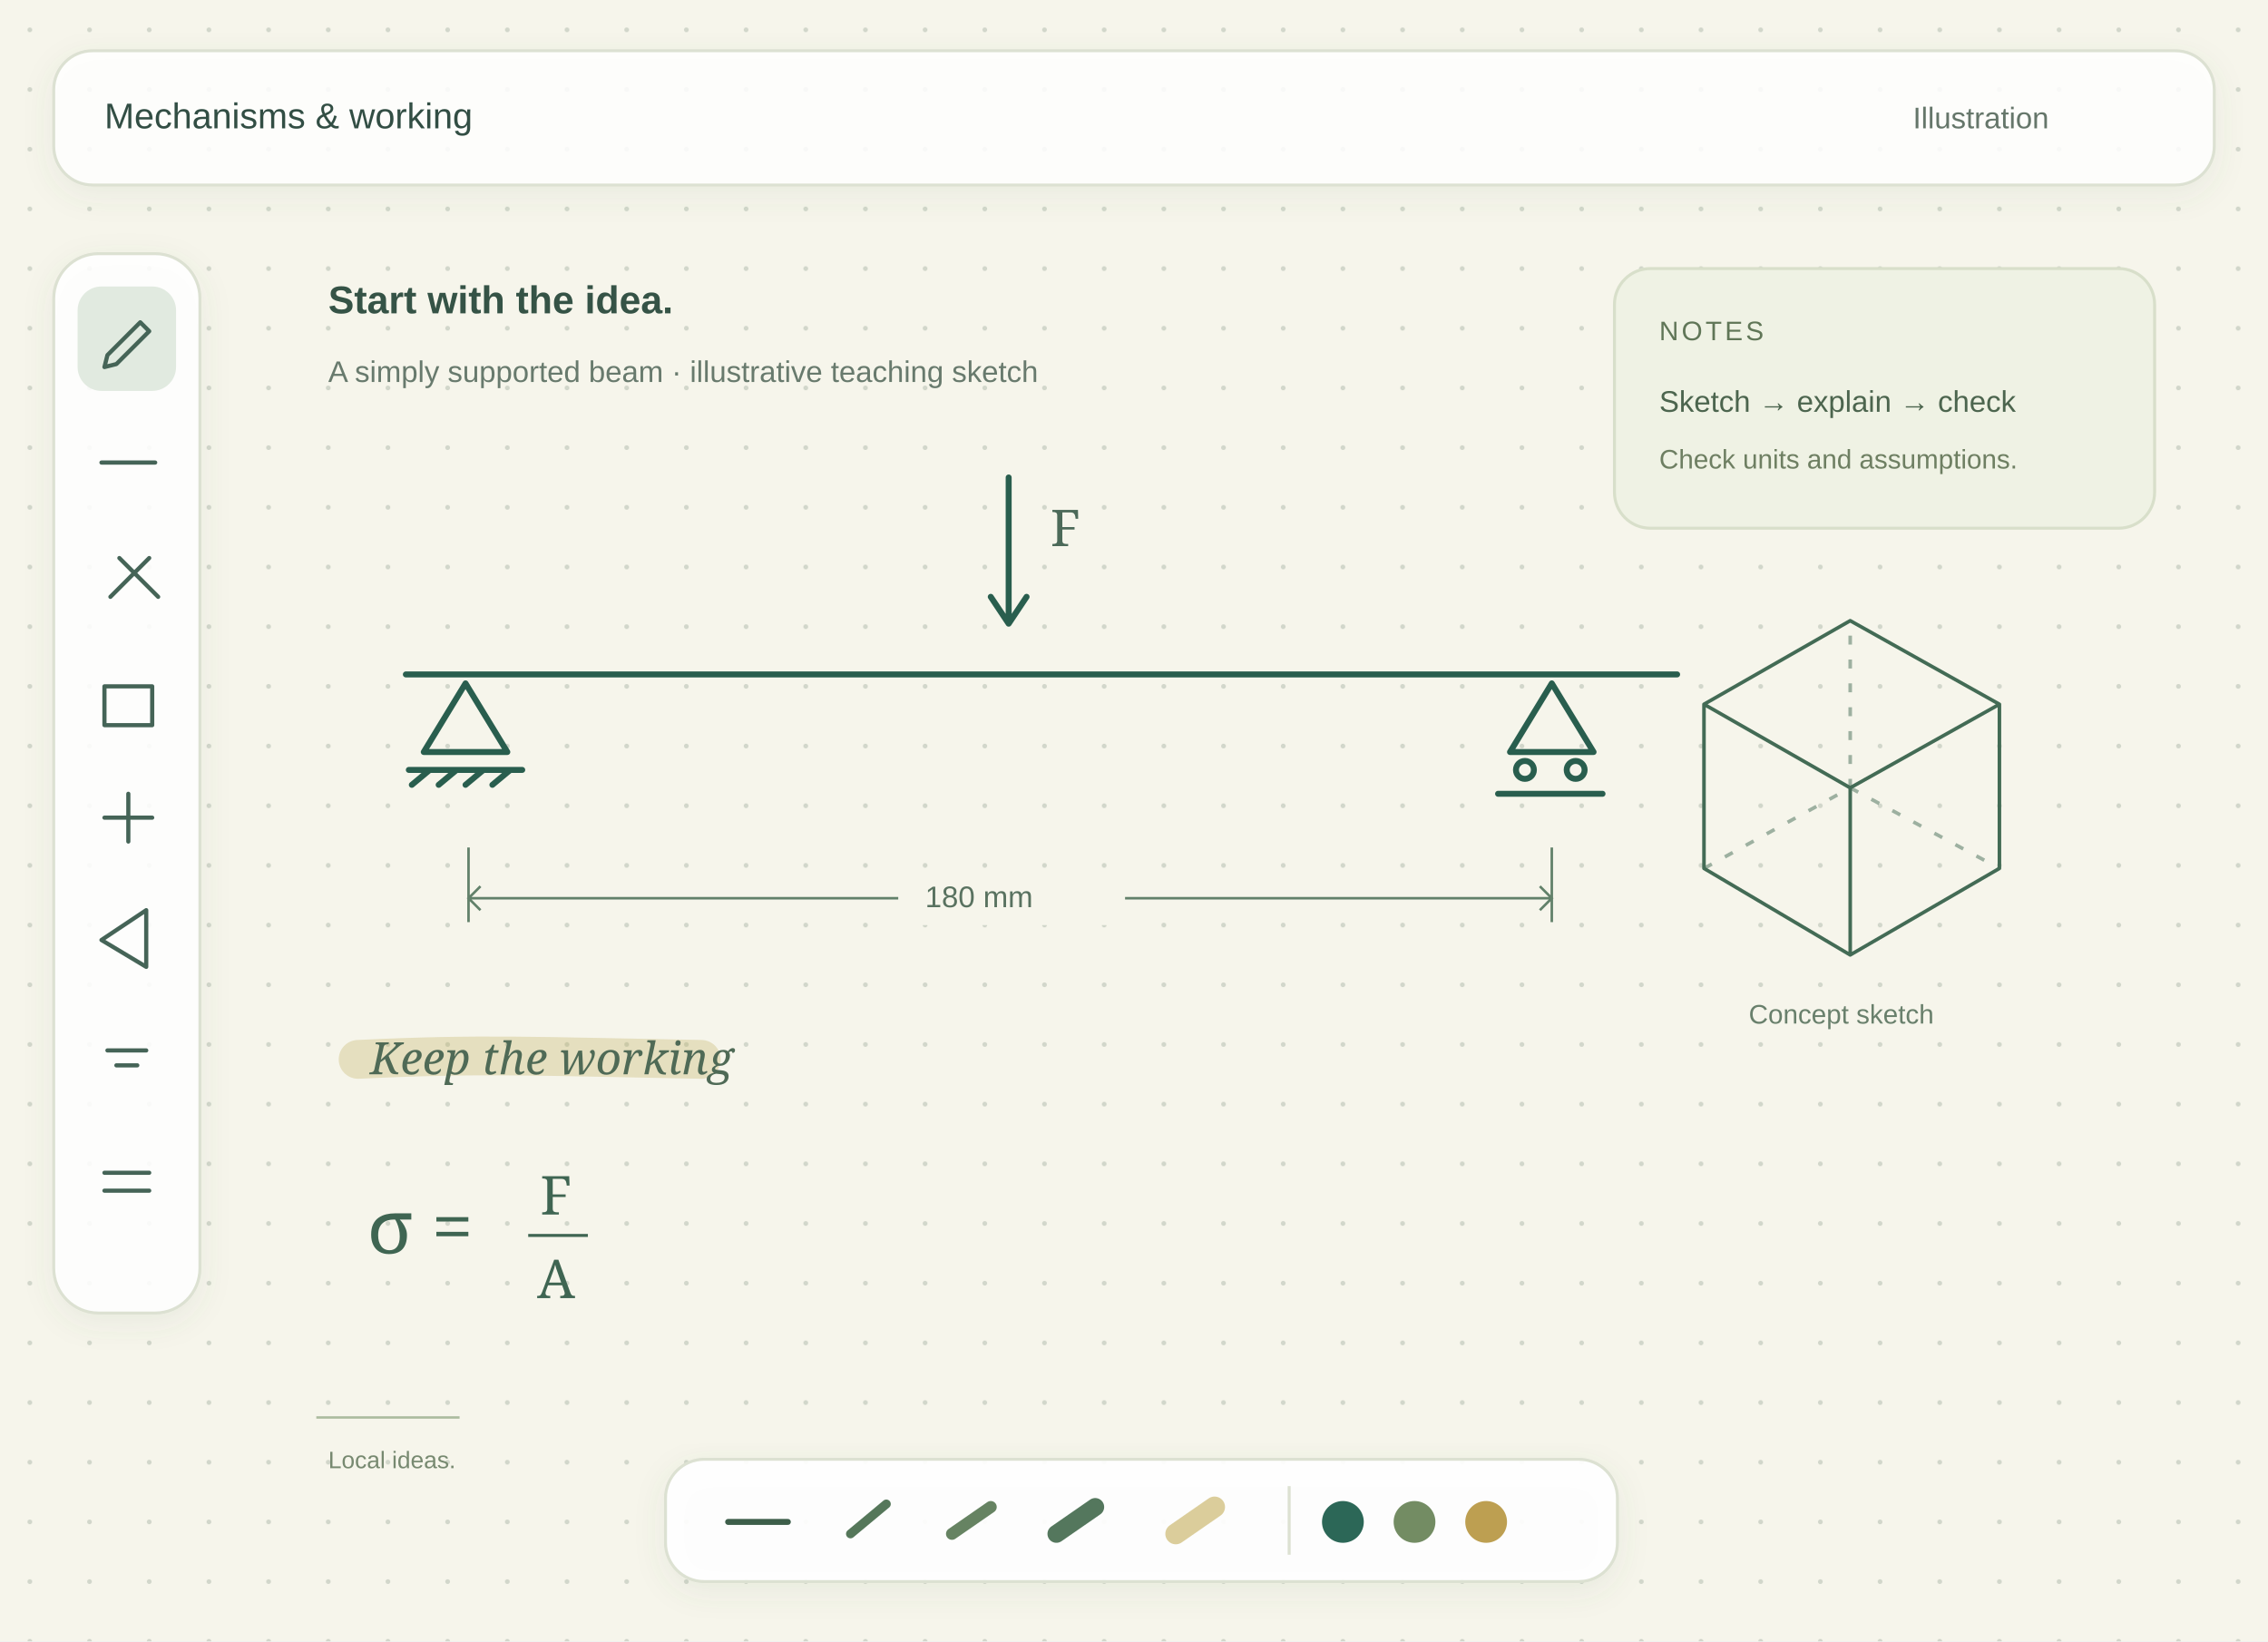
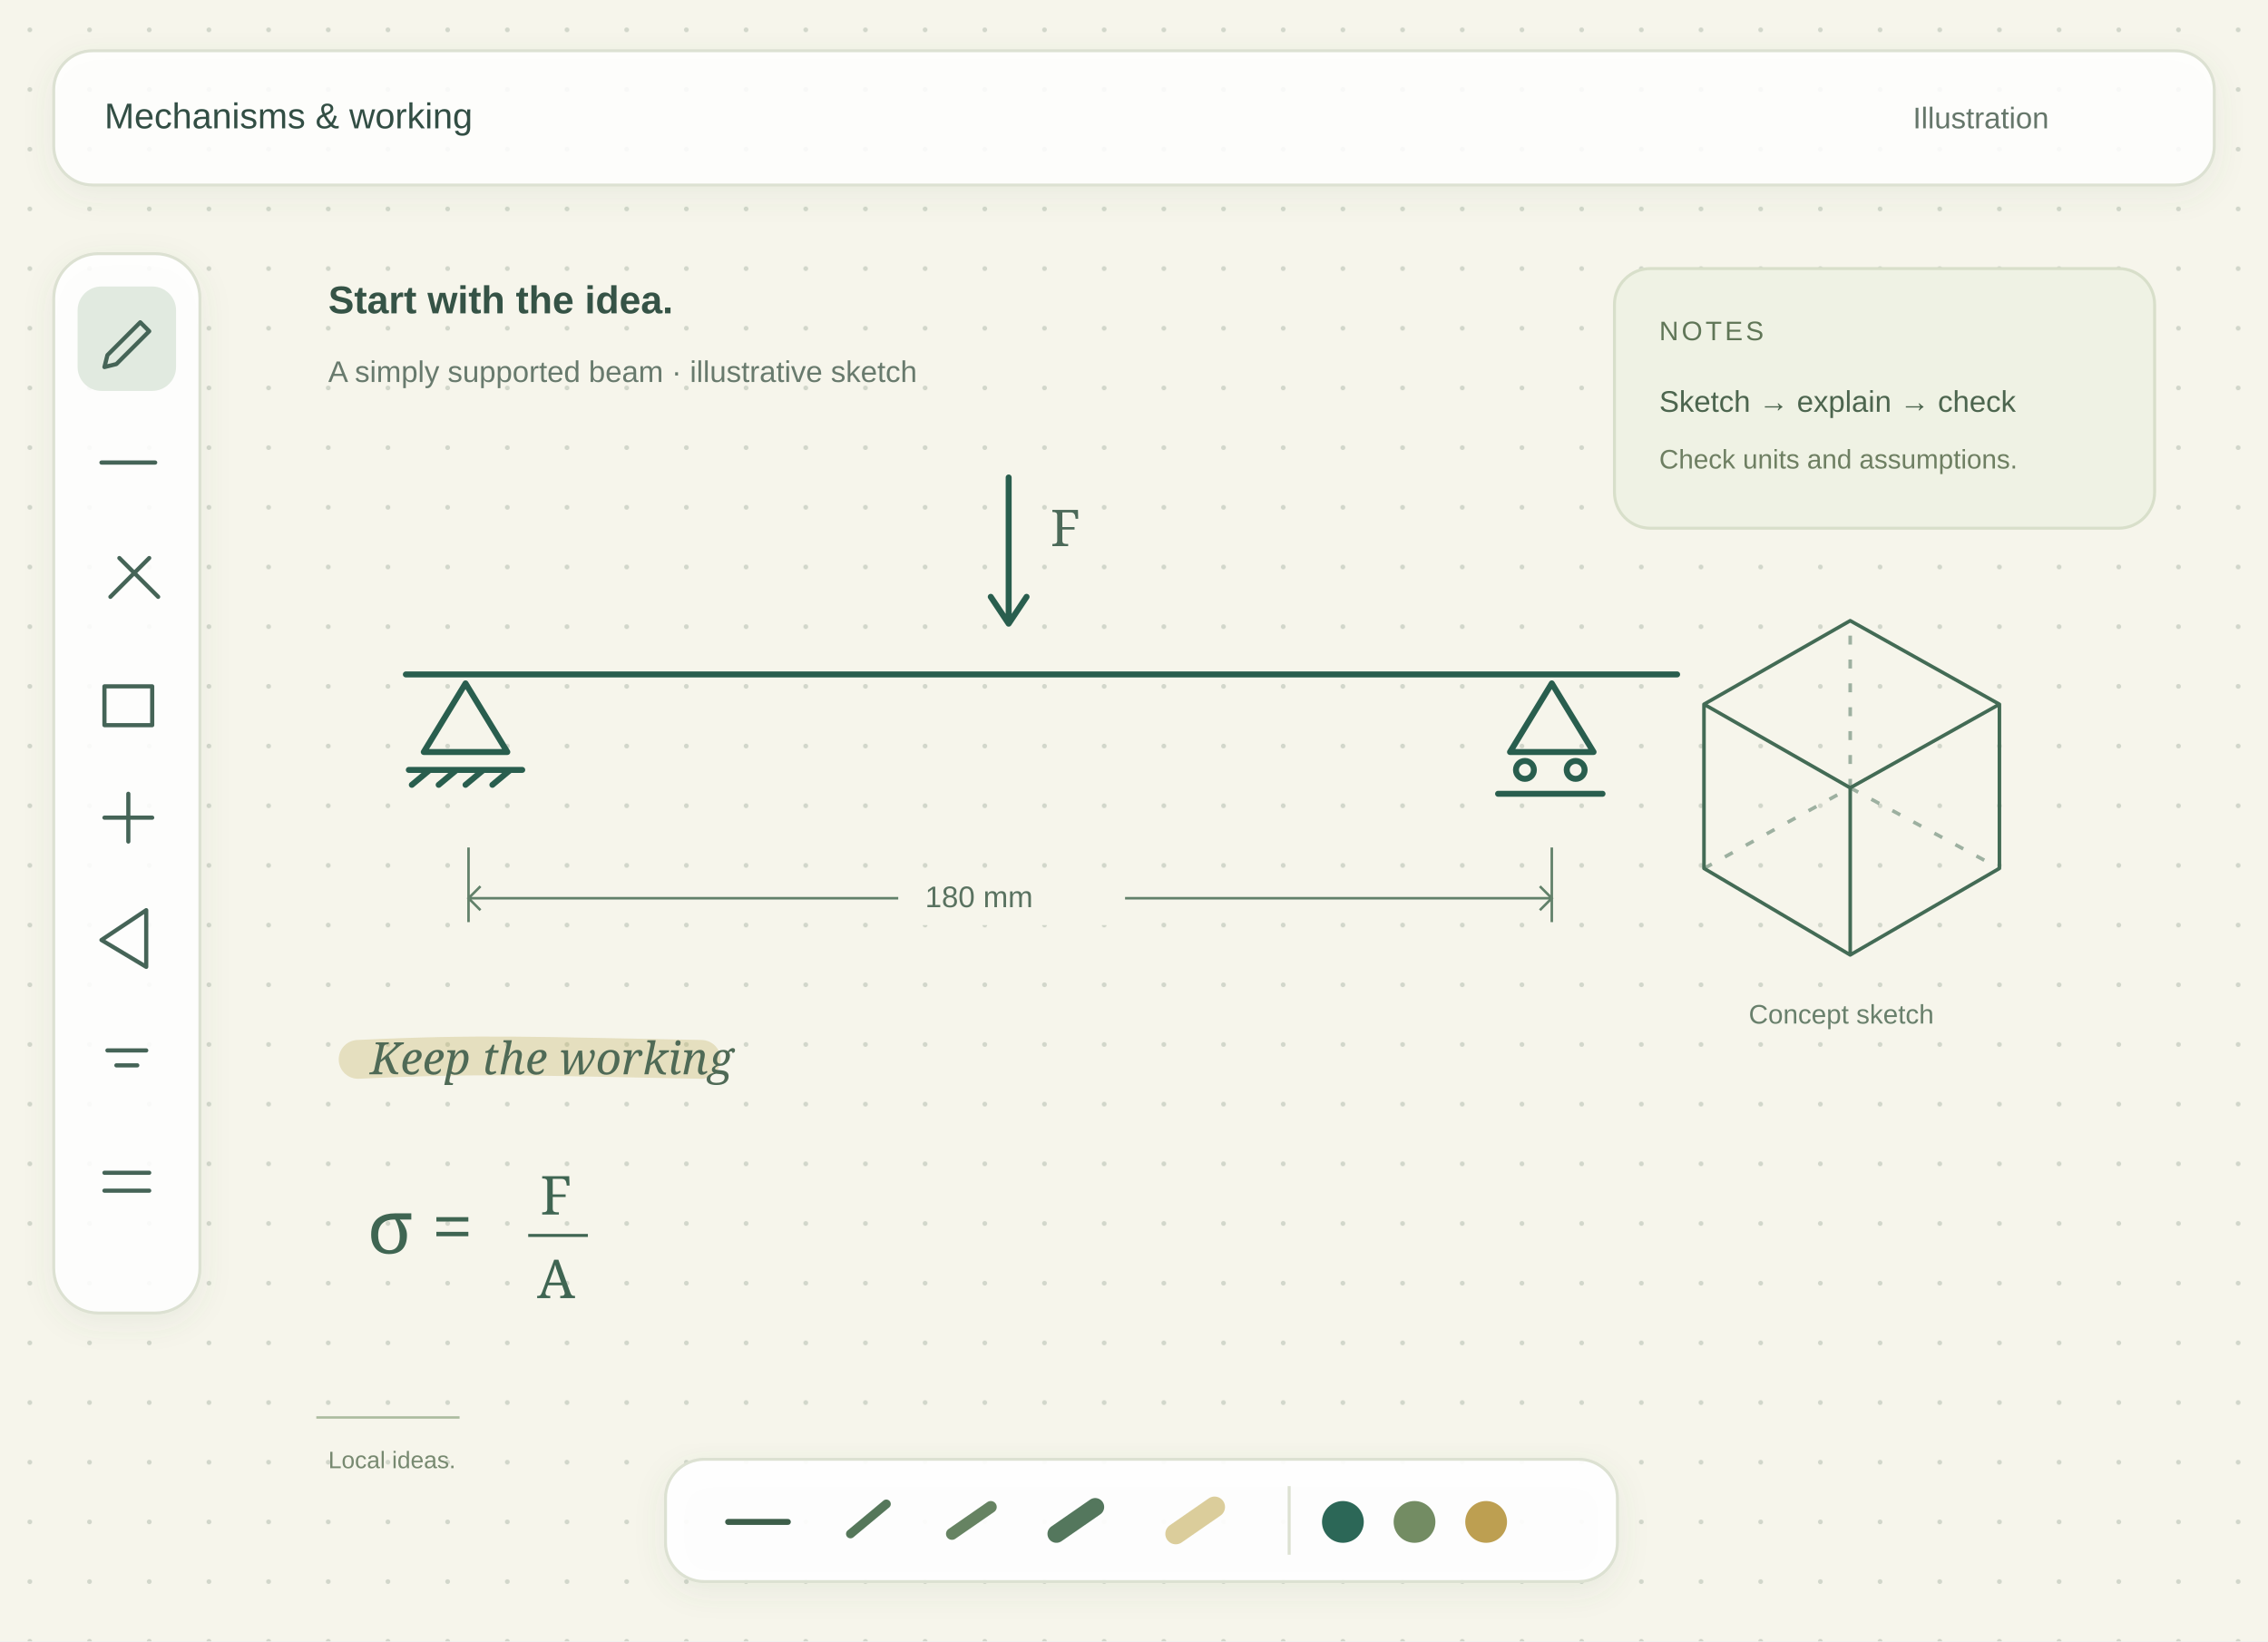
<svg xmlns="http://www.w3.org/2000/svg" viewBox="0 0 760 550" role="img" aria-labelledby="title desc">
  <defs>
    <pattern id="dots" width="20" height="20" patternUnits="userSpaceOnUse">
      <circle cx="10" cy="10" r=".8" fill="#a6b2a4" opacity=".45" />
    </pattern>
    <filter id="shadow" x="-20%" y="-20%" width="140%" height="160%">
      <feDropShadow dx="0" dy="3" stdDeviation="5" flood-color="#52765f" flood-opacity=".09" />
    </filter>
  </defs>
  <rect width="760" height="550" fill="#f6f5eb" />
  <rect width="760" height="550" fill="url(#dots)" />
  <rect x="18" y="17" width="724" height="45" rx="13" fill="#ffffff" fill-opacity=".85" stroke="#dce1d2" filter="url(#shadow)" />
  <text x="35" y="43" fill="#324e44" font-family="Arial, sans-serif" font-size="12">Mechanisms &amp; working</text>
  <text x="641" y="43" fill="#65766a" font-family="Arial, sans-serif" font-size="10">Illustration</text>
  <rect x="18" y="85" width="49" height="355" rx="15" fill="#ffffff" fill-opacity=".88" stroke="#dce1d2" filter="url(#shadow)" />
  <rect x="26" y="96" width="33" height="35" rx="8" fill="#e1eae0" />
  <g fill="none" stroke="#456457" stroke-width="1.4" stroke-linecap="round" stroke-linejoin="round">
    <path d="m36 119 11-11 3 3-11 11-4 1zM34 155h18M40 187l13 13m-16 0 13-13M35 230h16v13H35zM35 274h16M43 266v16M34 315l15-10v19zM36 352h13m-10 5h7M35 393h15m-15 6h15" />
  </g>
  <text x="110" y="105" fill="#355346" font-family="Arial, sans-serif" font-size="13" font-weight="600">Start with the idea.</text>
-   <text x="110" y="128" fill="#687a6d" font-family="Arial, sans-serif" font-size="10">A simply supported beam · illustrative teaching sketch</text>
+   <text x="110" y="128" fill="#687a6d" font-family="Arial, sans-serif" font-size="10">A simply supported beam · illustrative sketch</text>
  <g fill="none" stroke="#295e4e" stroke-width="2" stroke-linecap="round" stroke-linejoin="round">
    <path d="M136 226h426" />
    <path d="m156 229-14 23h28zM520 229l-14 23h28z" />
    <path d="M137 258h38m-37 5 6-5m3 5 6-5m3 5 6-5m3 5 6-5" />
    <circle cx="511" cy="258" r="3" />
    <circle cx="528" cy="258" r="3" />
    <path d="M502 266h35" />
    <path d="M338 160v48m-6-8 6 9 6-9" />
  </g>
  <text x="352" y="183" fill="#4c6a59" font-family="Georgia, serif" font-size="17">F</text>
  <g fill="none" stroke="#62816a" stroke-width=".85">
    <path d="M157 284v25m363-25v25M157 301h363M161 297l-4 4 4 4m355-8 4 4-4 4" />
  </g>
  <rect x="301" y="291" width="76" height="19" fill="#f6f5eb" />
  <text x="310" y="304" fill="#597260" font-family="Arial, sans-serif" font-size="10">180 mm</text>
  <path d="M120 355c42-2 59-1 115 0" fill="none" stroke="#bdaa56" stroke-width="13" stroke-linecap="round" opacity=".3" />
  <text x="124" y="360" fill="#4f6a56" font-family="Georgia, serif" font-size="15" font-style="italic">Keep the working</text>
  <rect x="541" y="90" width="181" height="87" rx="12" fill="#eff2e4" stroke="#d8dfca" />
  <text x="556" y="114" fill="#607657" font-family="Arial, sans-serif" font-size="9" letter-spacing="1">NOTES</text>
  <text x="556" y="138" fill="#4c654e" font-family="Arial, sans-serif" font-size="10">Sketch → explain → check</text>
  <text x="556" y="157" fill="#6e7f62" font-family="Arial, sans-serif" font-size="9">Check units and assumptions.</text>
  <g fill="none" stroke="#436b55" stroke-width="1.2" stroke-linejoin="round">
    <path d="m571 236 49-28 50 28v55l-50 29-49-29v-55zm0 0 49 28 50-28m-50 28v56" />
    <path d="m571 291 49-27 50 27m-50-27v-56" stroke-dasharray="3 5" opacity=".5" />
  </g>
  <text x="586" y="343" fill="#69806c" font-family="Arial, sans-serif" font-size="9">Concept sketch</text>
  <text x="123" y="420" fill="#3f6552" font-family="Georgia, serif" font-size="25">σ = </text>
  <text x="181" y="407" fill="#3f6552" font-family="Georgia, serif" font-size="18">F</text>
  <path d="M177 414h20" stroke="#3f6552" stroke-width="1" />
  <text x="180" y="435" fill="#3f6552" font-family="Georgia, serif" font-size="18">A</text>
  <rect x="223" y="489" width="319" height="41" rx="13" fill="#ffffff" fill-opacity=".92" stroke="#dce1d2" filter="url(#shadow)" />
  <g fill="none" stroke-width="2" stroke-linecap="round">
    <path d="M244 510h20" stroke="#3d5e4a" />
    <path d="m285 514 12-10" stroke="#55775a" stroke-width="3" />
    <path d="m319 514 13-9" stroke="#668362" stroke-width="4" />
    <path d="m354 514 13-9" stroke="#54775d" stroke-width="6" />
    <path d="m394 514 13-9" stroke="#c5ae5a" stroke-width="7" opacity=".6" />
  </g>
  <path d="M432 498v23" stroke="#dce1d2" />
  <circle cx="450" cy="510" r="7" fill="#2c6757" />
  <circle cx="474" cy="510" r="7" fill="#738c63" />
  <circle cx="498" cy="510" r="7" fill="#bd9f51" />
  <path d="M106 475h48" stroke="#abbb9e" stroke-width=".8" />
  <text x="110" y="492" fill="#778970" font-family="Arial, sans-serif" font-size="8">Local ideas.</text>
</svg>
